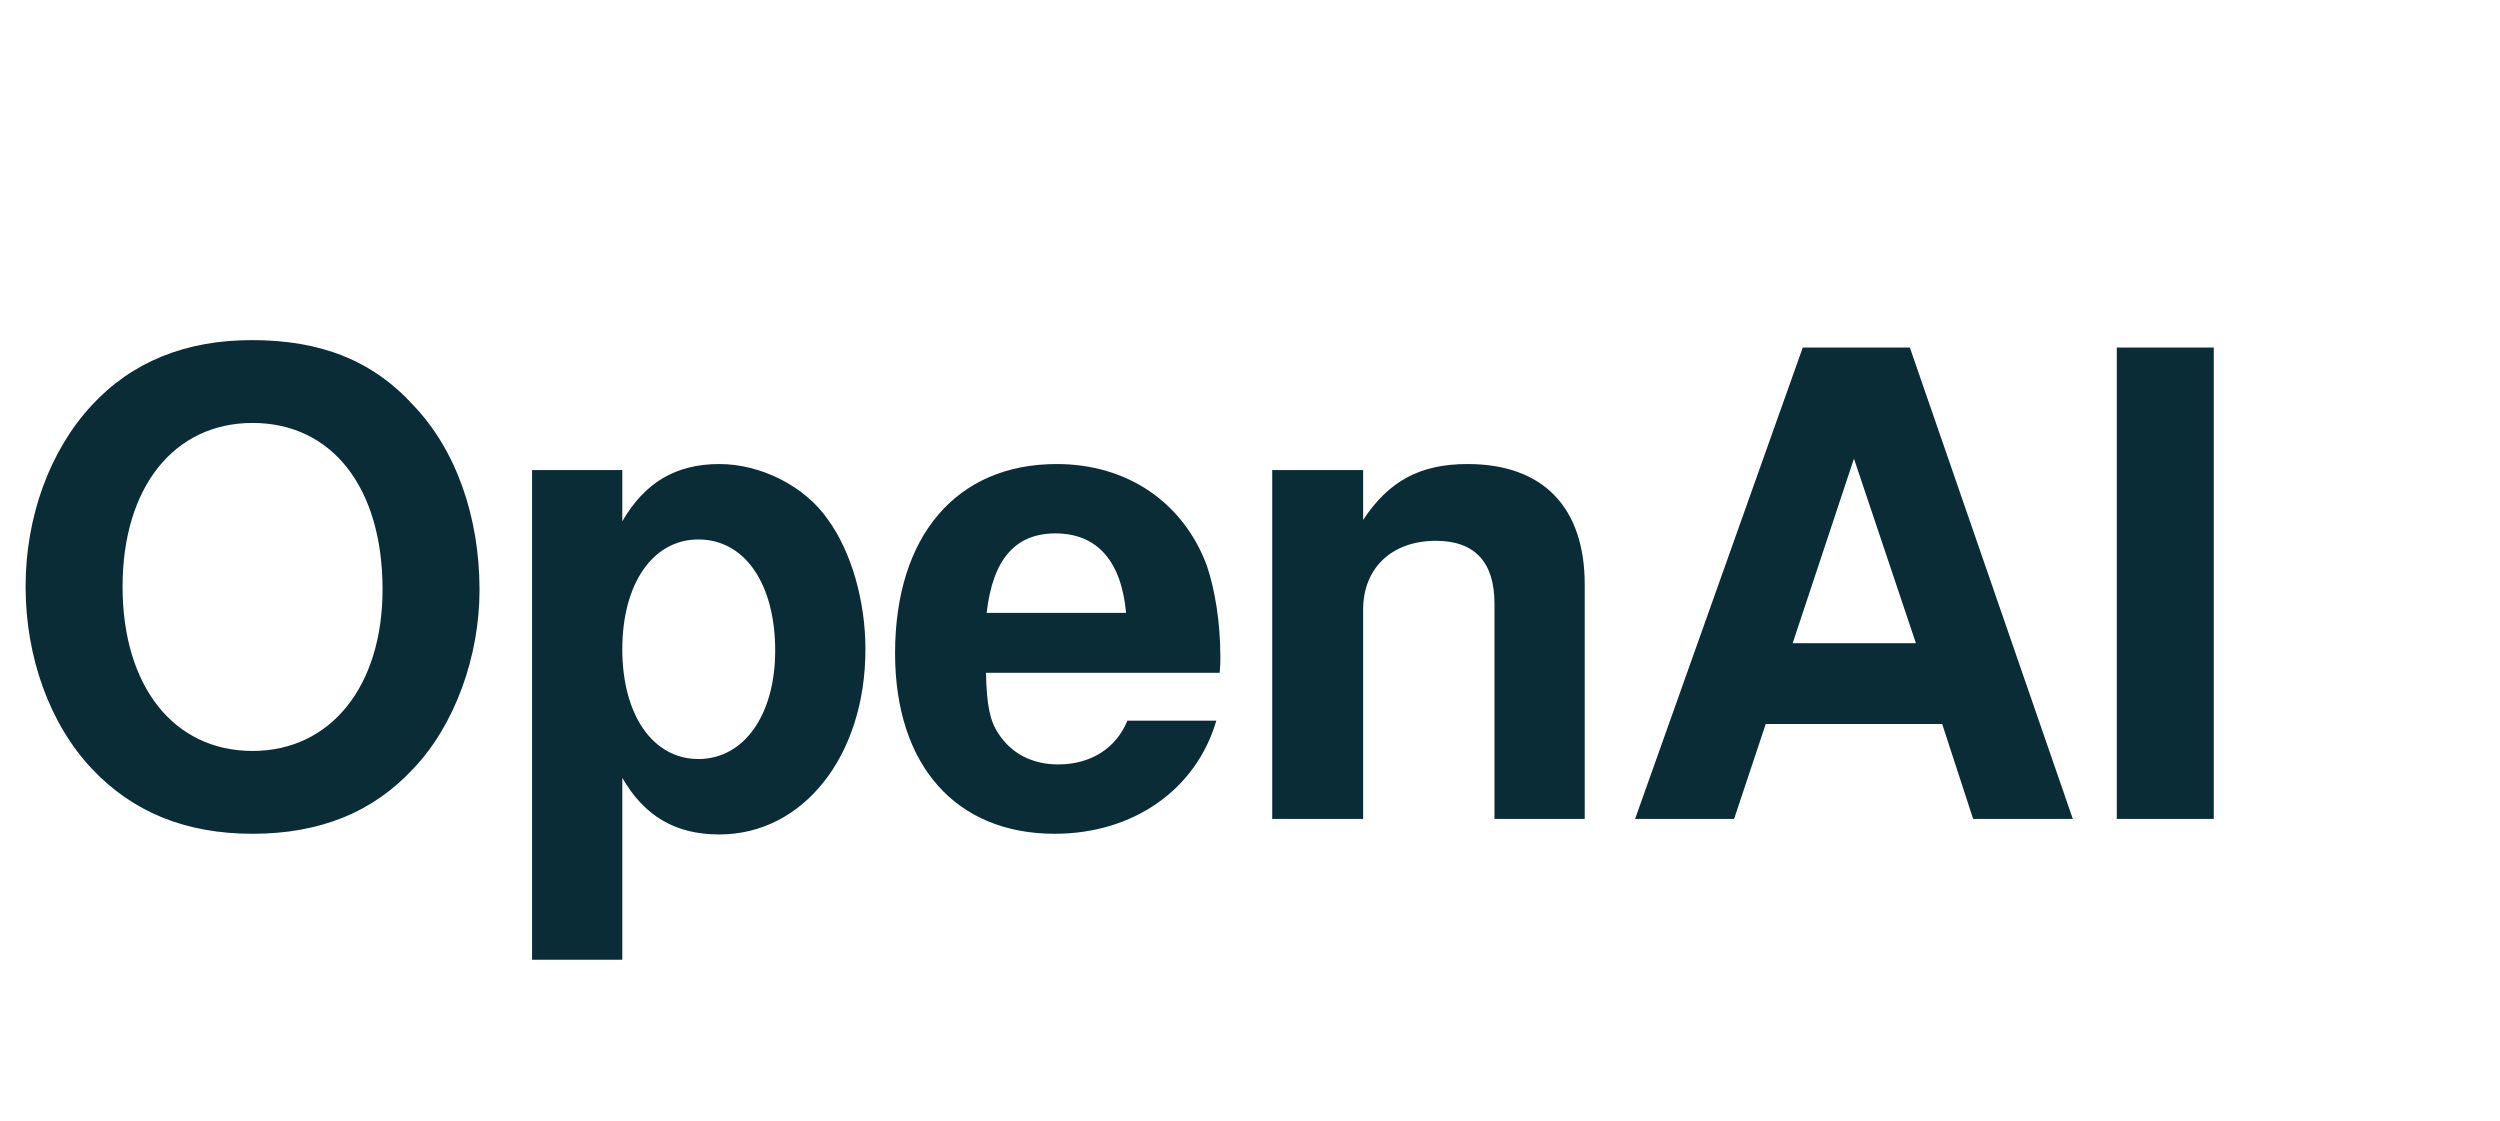
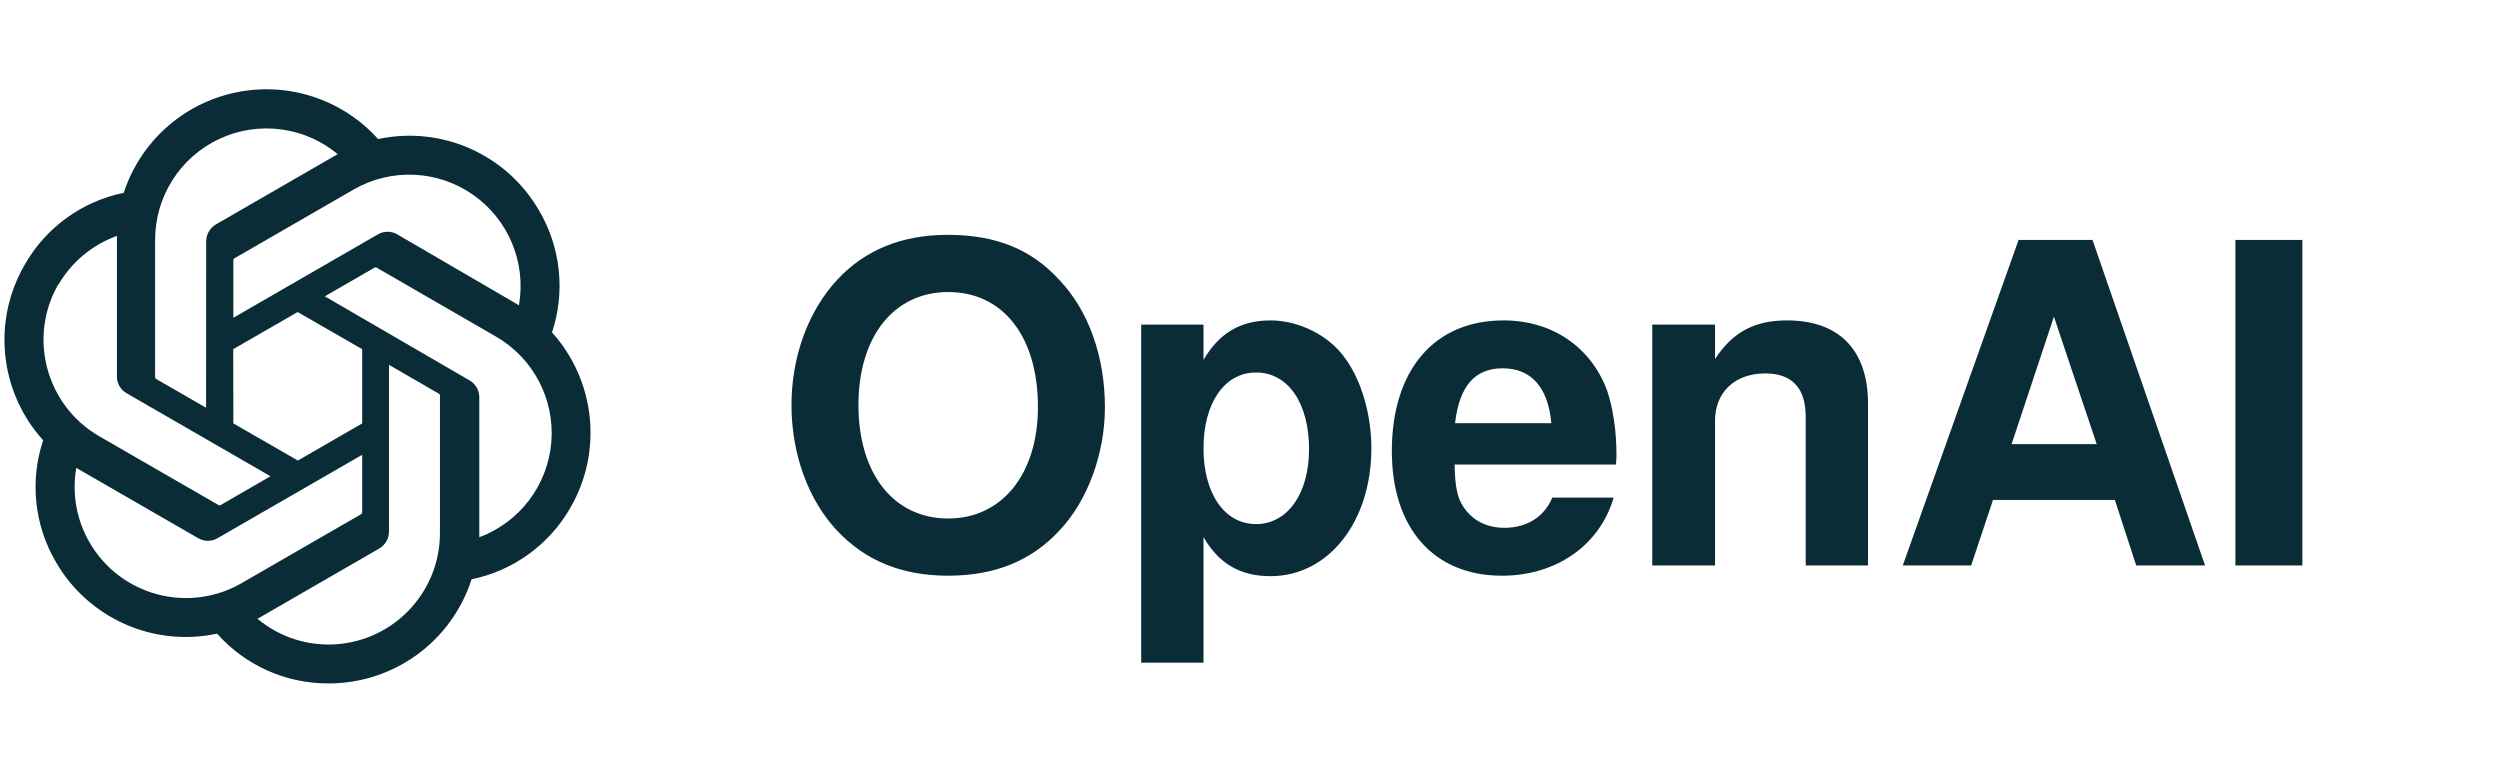
- <svg xmlns="http://www.w3.org/2000/svg" width="58" height="26" viewBox="0 0 58 26" role="img" aria-label="OpenAI">
+ <svg xmlns="http://www.w3.org/2000/svg" width="84" height="26" viewBox="0 0 84 26" role="img" aria-label="OpenAI">
+   <g transform="translate(0 3.0)">
+     <g fill="#0A2C37" transform="translate(0.15 0.00) scale(0.07692)">
+       <g>
+         <path d="M239.184,106.203 C245.054,88.524 243.022,69.173 233.608,53.1 C219.452,28.459 191,15.784 163.213,21.74 C147.554,4.321 123.795,-3.424 100.879,1.419 C77.963,6.261 59.369,22.957 52.096,45.221 C33.844,48.964 18.09,60.393 8.867,76.582 C-5.443,101.183 -2.195,132.215 16.899,153.32 C11.006,170.991 13.02,190.344 22.424,206.423 C36.598,231.072 65.068,243.747 92.87,237.783 C105.236,251.708 123.001,259.631 141.624,259.527 C170.105,259.552 195.338,241.166 204.038,214.046 C222.287,210.296 238.038,198.87 247.267,182.685 C261.404,158.128 258.142,127.263 239.184,106.203 L239.184,106.203 Z M141.624,242.541 C130.256,242.559 119.244,238.575 110.519,231.286 L112.054,230.416 L163.725,200.591 C166.341,199.056 167.954,196.257 167.971,193.224 L167.971,120.374 L189.816,133.01 C190.034,133.121 190.186,133.331 190.225,133.573 L190.225,193.94 C190.169,220.758 168.442,242.485 141.624,242.541 Z M37.158,197.931 C31.456,188.086 29.409,176.547 31.377,165.342 L32.911,166.263 L84.633,196.089 C87.239,197.618 90.468,197.618 93.074,196.089 L156.255,159.664 L156.255,184.885 C156.244,185.15 156.112,185.395 155.897,185.55 L103.562,215.734 C80.305,229.132 50.592,221.165 37.158,197.931 Z M23.549,85.381 C29.29,75.473 38.351,67.916 49.129,64.048 L49.129,125.439 C49.089,128.459 50.697,131.263 53.324,132.754 L116.198,169.026 L94.353,181.662 C94.113,181.789 93.826,181.789 93.586,181.662 L41.353,151.53 C18.142,138.076 10.182,108.386 23.549,85.125 L23.549,85.381 Z M203.015,127.076 L139.936,90.446 L161.729,77.861 C161.969,77.733 162.257,77.733 162.497,77.861 L214.73,108.045 C231.032,117.452 240.437,135.426 238.872,154.183 C237.306,172.939 225.051,189.106 207.414,195.68 L207.414,134.289 C207.323,131.277 205.651,128.536 203.015,127.076 Z M224.757,94.385 L223.222,93.464 L171.603,63.383 C168.981,61.844 165.732,61.844 163.111,63.383 L99.981,99.808 L99.981,74.587 C99.953,74.325 100.071,74.07 100.288,73.922 L152.521,43.789 C168.863,34.374 189.174,35.253 204.643,46.043 C220.111,56.834 227.949,75.592 224.757,94.18 L224.757,94.385 Z M88.061,139.098 L66.216,126.513 C65.995,126.379 65.845,126.154 65.807,125.899 L65.807,65.685 C65.831,46.829 76.75,29.685 93.827,21.688 C110.904,13.692 131.064,16.284 145.563,28.339 L144.028,29.209 L92.358,59.034 C89.742,60.569 88.128,63.368 88.112,66.401 L88.061,139.098 Z M99.929,113.519 L128.067,97.301 L156.255,113.519 L156.255,145.953 L128.169,162.171 L99.981,145.953 L99.929,113.519 Z" />
+       </g>
+     </g>
+   </g>
  <g fill="#0A2C37" font-family="Helvetica Neue, Helvetica, Arial, sans-serif">
-     <text x="0" y="19" font-size="15" font-weight="600" letter-spacing="-.2">OpenAI</text>
+     <text x="26" y="19" font-size="15" font-weight="600" letter-spacing="-.2">OpenAI</text>
  </g>
</svg>
